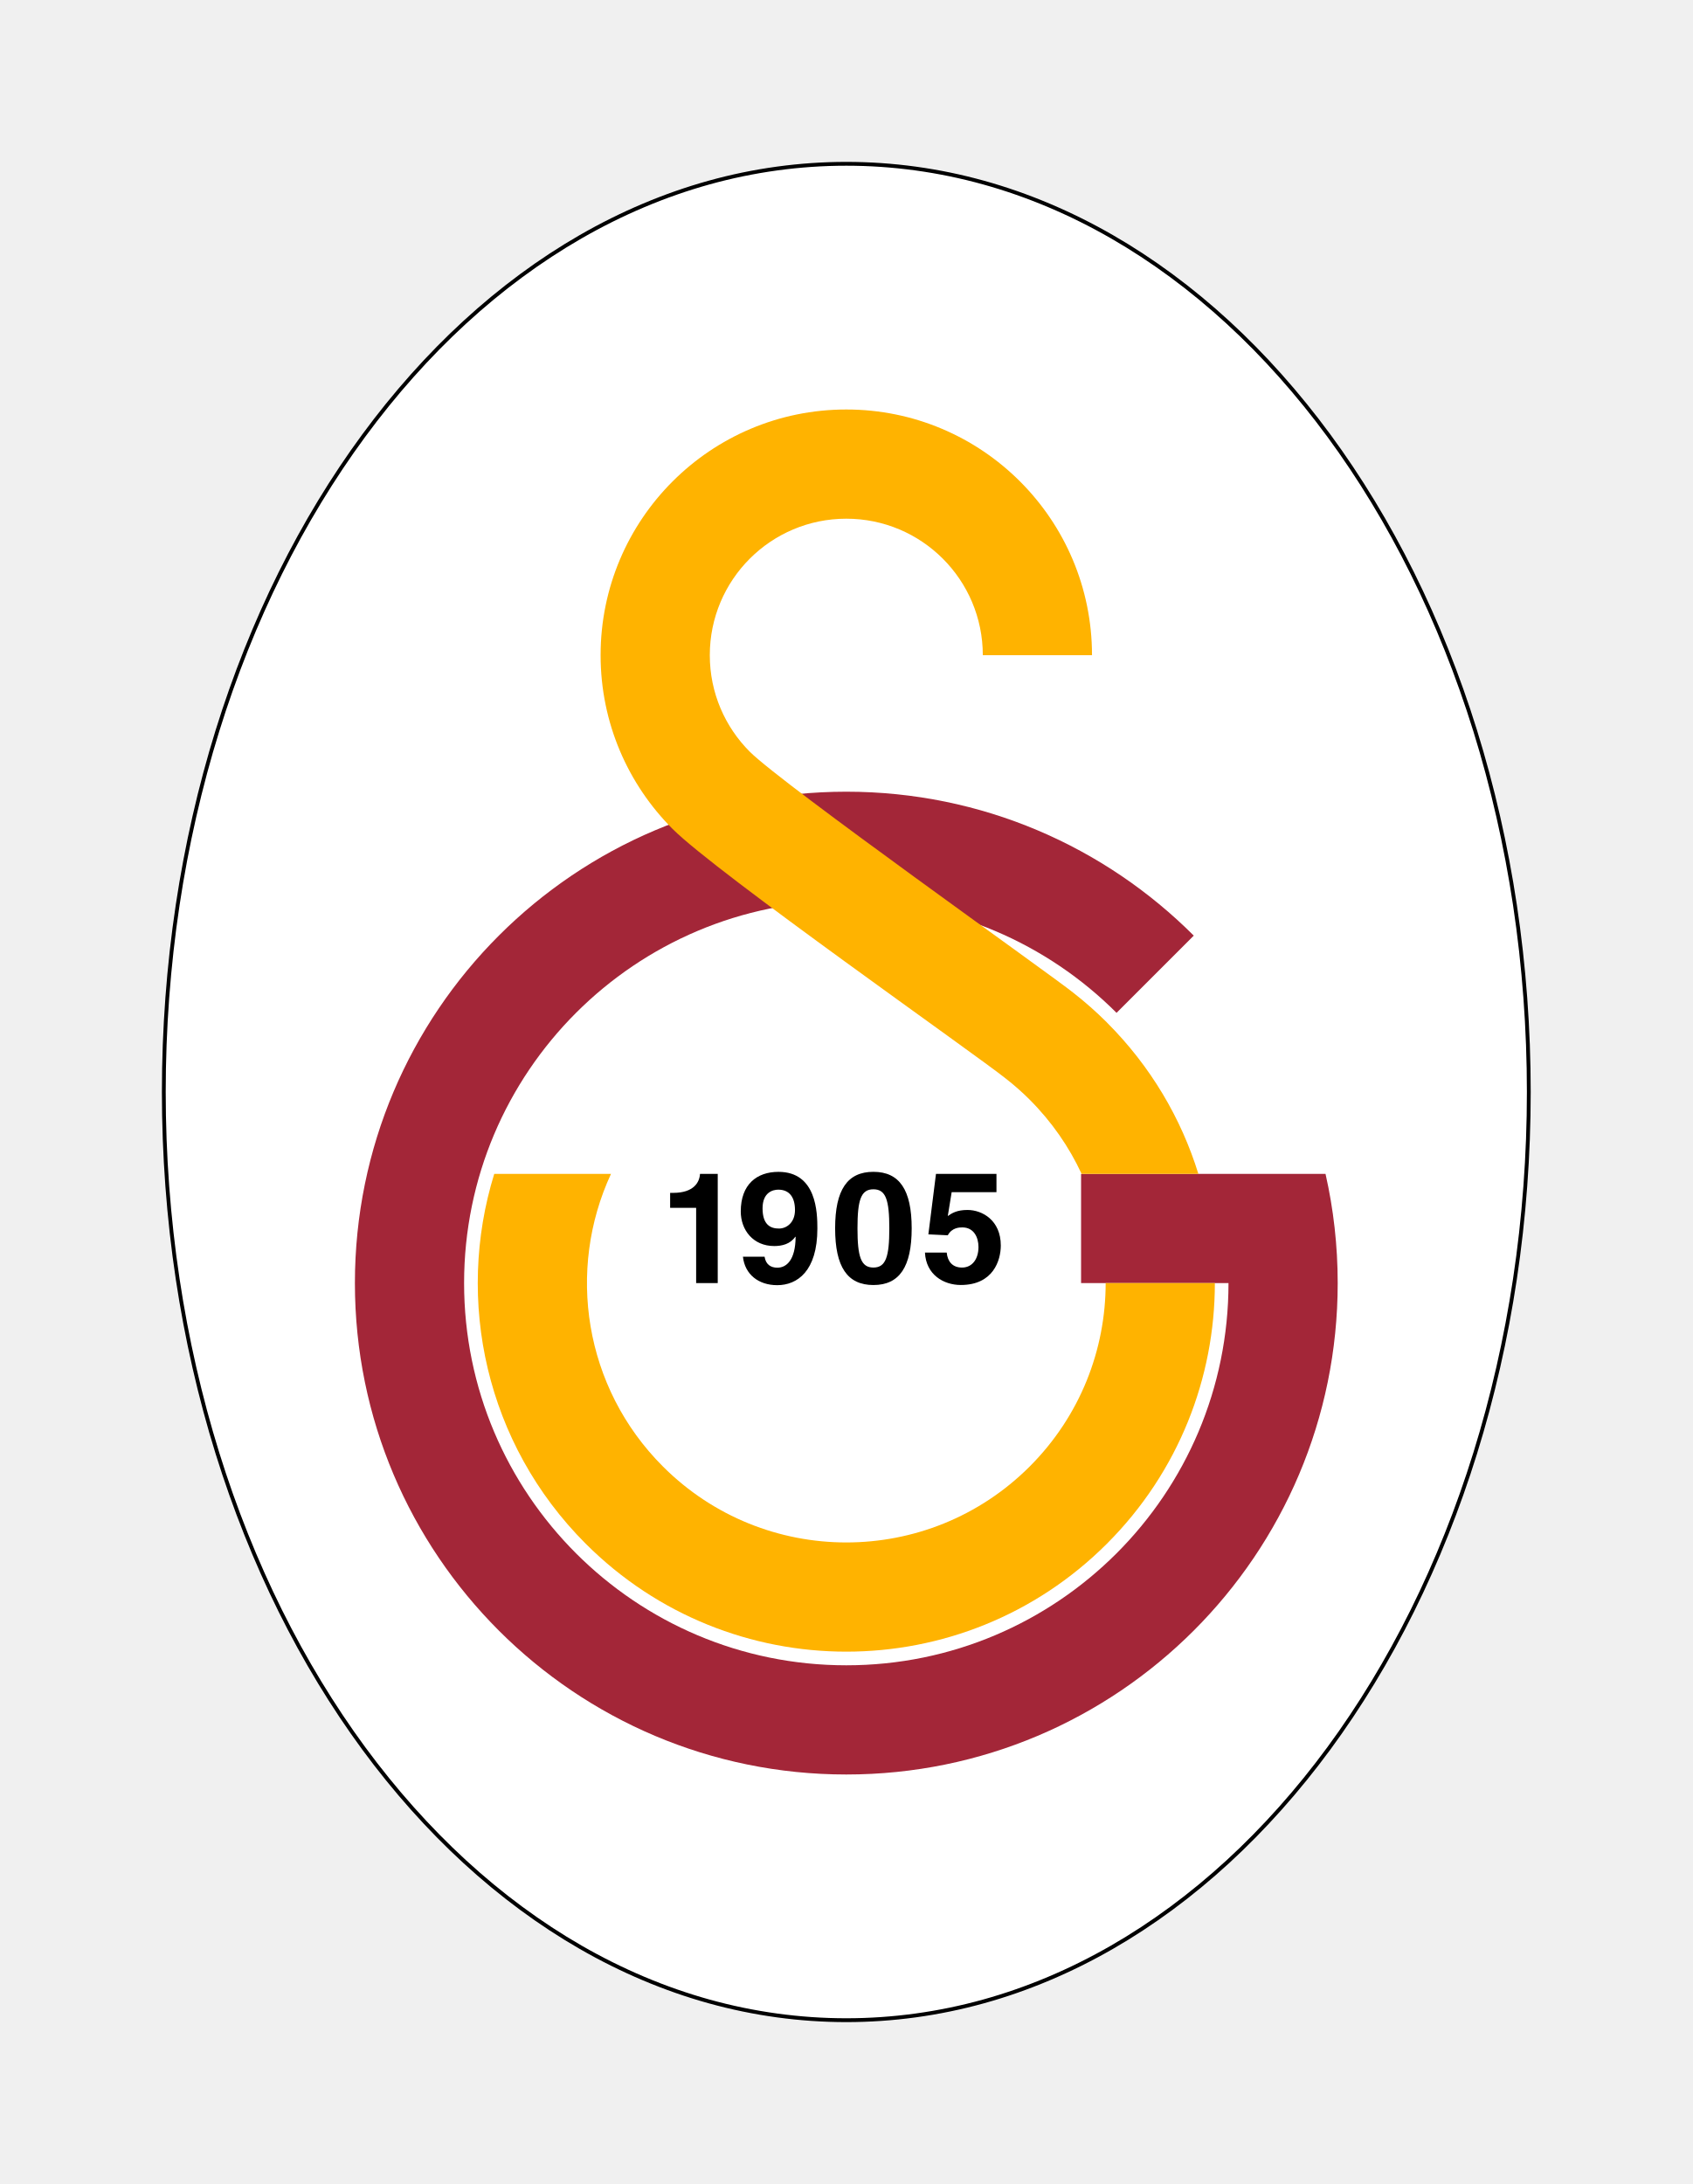
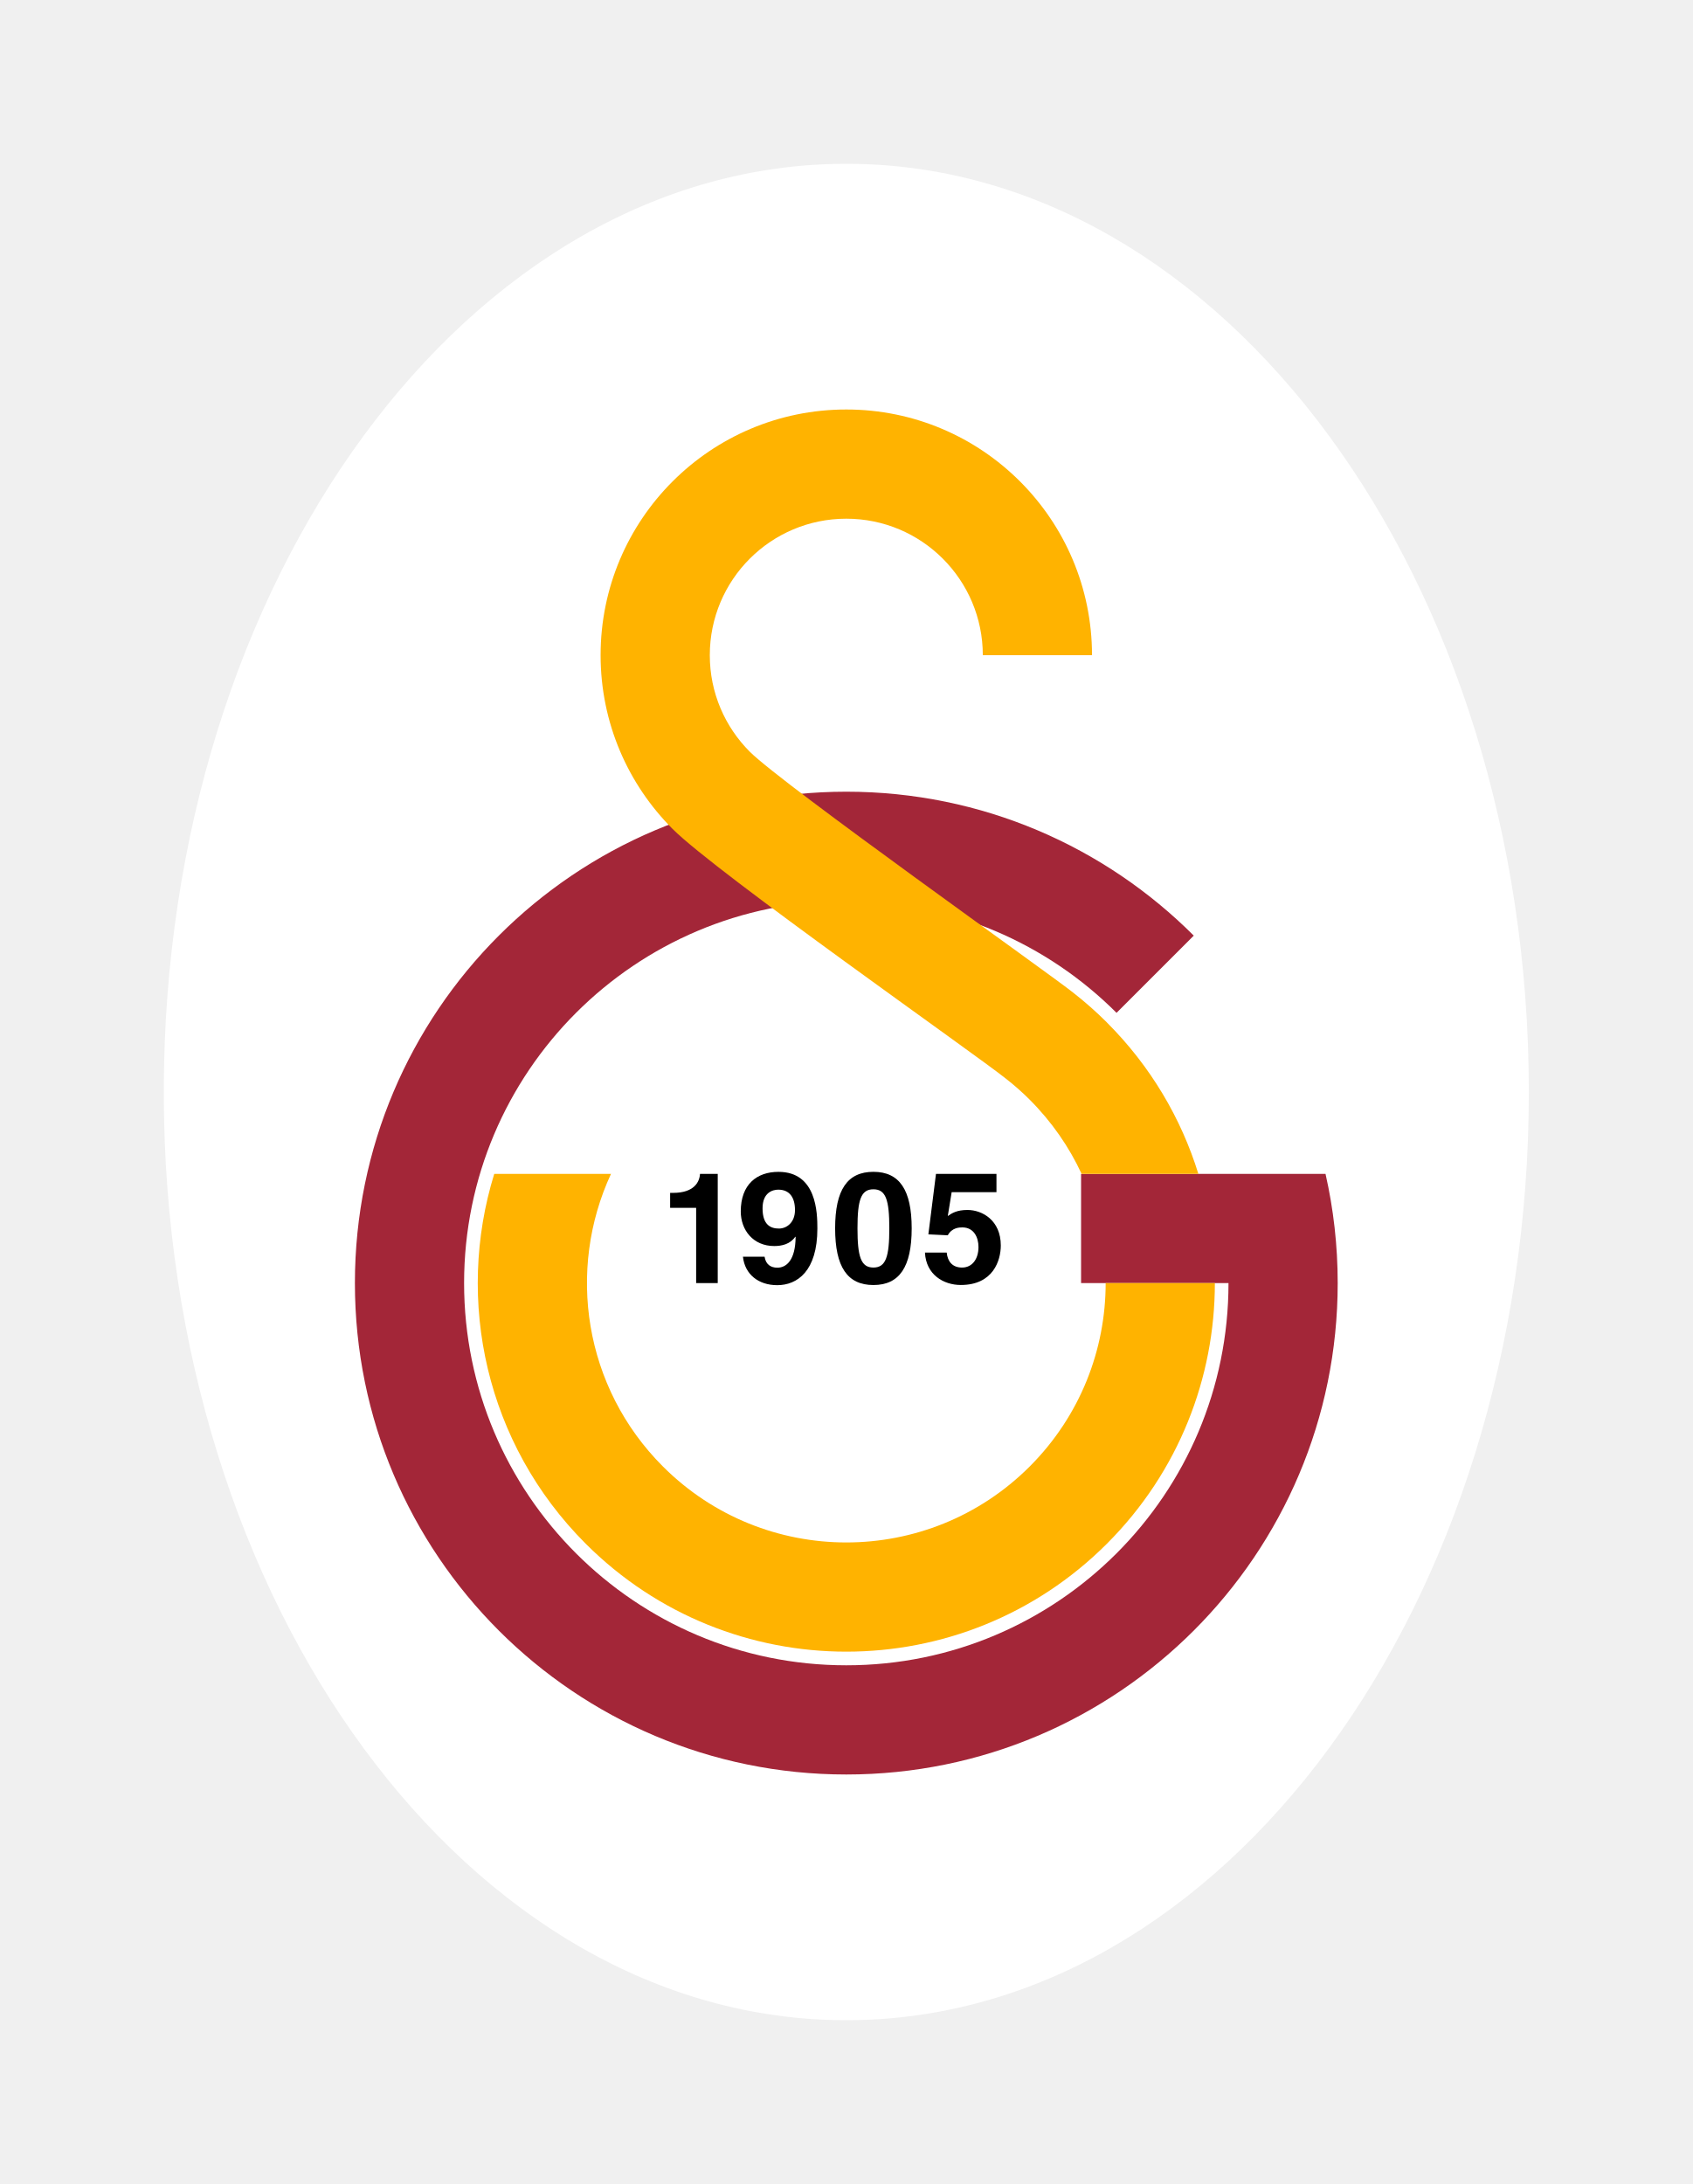
<svg xmlns="http://www.w3.org/2000/svg" id="Galatasaray_Logo_2026" width="1905" height="2458" viewBox="0 0 1905 2458" fill="none">
  <g clip-path="url(#bleed)">
    <path d="M952.5 2273.65C1376.74 2273.65 1720.65 1805.94 1720.65 1229C1720.65 652.056 1376.74 184.35 952.5 184.35C528.263 184.35 184.35 652.056 184.35 1229C184.35 1805.94 528.263 2273.65 952.5 2273.65Z" fill="white" />
-     <path d="M952.5 2275.8C900.19 2275.8 847.91 2268.63 797.12 2254.5C747.63 2240.73 698.95 2220.18 652.44 2193.42C606.79 2167.16 562.76 2134.66 521.58 2096.82C480.8 2059.36 442.46 2016.33 407.62 1968.95C372.79 1921.58 341.16 1869.45 313.63 1814.03C285.84 1758.08 261.97 1698.27 242.68 1636.26C223.04 1573.11 207.96 1507.03 197.85 1439.85C187.48 1370.92 182.22 1299.98 182.22 1229C182.22 1158.02 187.48 1087.08 197.85 1018.15C207.96 950.97 223.04 884.89 242.68 821.74C261.97 759.73 285.84 699.92 313.63 643.97C341.16 588.54 372.79 536.42 407.62 489.05C442.46 441.67 480.8 398.64 521.58 361.18C562.76 323.34 606.79 290.84 652.44 264.58C698.95 237.82 747.63 217.28 797.12 203.5C847.91 189.36 900.19 182.2 952.5 182.2C1004.81 182.2 1057.09 189.37 1107.88 203.5C1157.37 217.27 1206.05 237.82 1252.56 264.58C1298.21 290.84 1342.24 323.34 1383.42 361.18C1424.2 398.64 1462.54 441.67 1497.38 489.05C1532.21 536.42 1563.84 588.55 1591.37 643.97C1619.16 699.92 1643.03 759.73 1662.32 821.74C1681.96 884.89 1697.04 950.97 1707.15 1018.15C1717.52 1087.08 1722.78 1158.02 1722.78 1229C1722.78 1299.98 1717.52 1370.93 1707.15 1439.85C1697.04 1507.03 1681.96 1573.11 1662.32 1636.26C1643.03 1698.27 1619.16 1758.08 1591.37 1814.03C1563.84 1869.46 1532.21 1921.58 1497.38 1968.95C1462.54 2016.33 1424.2 2059.36 1383.42 2096.82C1342.24 2134.66 1298.21 2167.16 1252.56 2193.42C1206.05 2220.18 1157.37 2240.72 1107.88 2254.5C1057.09 2268.64 1004.81 2275.8 952.5 2275.8ZM952.5 186.5C900.58 186.5 848.69 193.61 798.27 207.64C749.12 221.32 700.78 241.73 654.58 268.3C609.2 294.4 565.43 326.71 524.48 364.33C483.91 401.61 445.75 444.42 411.07 491.58C376.38 538.75 344.89 590.66 317.47 645.87C289.78 701.62 265.99 761.21 246.78 823C227.2 885.94 212.17 951.81 202.09 1018.77C191.75 1087.49 186.51 1158.21 186.51 1228.98C186.51 1299.75 191.75 1370.48 202.09 1439.19C212.17 1506.16 227.2 1572.02 246.78 1634.96C266 1696.75 289.78 1756.35 317.47 1812.09C344.89 1867.3 376.39 1919.2 411.07 1966.38C445.75 2013.54 483.9 2056.35 524.48 2093.63C565.43 2131.25 609.2 2163.56 654.58 2189.67C700.78 2216.25 749.13 2236.66 798.27 2250.33C848.69 2264.36 900.58 2271.47 952.5 2271.47C1004.42 2271.47 1056.31 2264.36 1106.73 2250.33C1155.88 2236.65 1204.22 2216.24 1250.42 2189.67C1295.8 2163.57 1339.57 2131.26 1380.52 2093.63C1421.09 2056.35 1459.25 2013.54 1493.93 1966.38C1528.62 1919.21 1560.11 1867.3 1587.53 1812.09C1615.22 1756.34 1639.01 1696.75 1658.22 1634.96C1677.8 1572.02 1692.83 1506.15 1702.91 1439.19C1713.25 1370.47 1718.49 1299.75 1718.49 1228.98C1718.49 1158.21 1713.25 1087.48 1702.91 1018.77C1692.83 951.81 1677.8 885.94 1658.22 823C1639 761.21 1615.22 701.61 1587.53 645.87C1560.11 590.66 1528.61 538.75 1493.93 491.58C1459.25 444.42 1421.1 401.6 1380.52 364.33C1339.57 326.71 1295.8 294.4 1250.42 268.3C1204.22 241.72 1155.87 221.31 1106.73 207.64C1056.31 193.61 1004.42 186.5 952.5 186.5Z" fill="black" />
    <path d="M1505.56 1444.07C1505.56 1749.51 1257.95 1997.12 952.5 1997.12C647.05 1997.12 399.44 1749.51 399.44 1444.07C399.44 1138.63 647.05 891.02 952.5 891.02C1105.22 891.02 1243.49 952.92 1343.57 1053.01L1256.66 1139.91C1178.82 1062.07 1071.28 1013.92 952.49 1013.92C714.92 1013.92 522.33 1206.5 522.33 1444.07C522.33 1681.64 714.92 1874.22 952.49 1874.22C1190.06 1874.22 1382.65 1681.64 1382.65 1444.07H1216.73V1321.17H1491.85C1500.82 1360.7 1505.56 1401.83 1505.56 1444.07Z" fill="#A32638" />
    <path d="M754.23 1342.52H757.69C781.08 1342.52 787.32 1330.37 787.84 1321.17H807.8V1444.08H783.5V1359.37H754.22V1342.53L754.23 1342.52Z" fill="black" />
    <path d="M858.25 1359.93C858.25 1342.08 869.65 1338.92 875.97 1338.92C888.6 1338.92 894.74 1347.67 894.74 1361.85C894.74 1376.03 885.27 1382.68 876.67 1382.68C867.38 1382.68 858.25 1378.65 858.25 1359.92V1359.93ZM836.17 1414.37C838.27 1434.1 853.52 1446.41 874.75 1446.41C897.19 1446.41 919.94 1430.76 919.94 1382.68C919.94 1365.17 919.24 1318.87 876.16 1318.87C851.78 1318.87 833.72 1332.99 833.72 1363.43C833.72 1384.26 847.57 1402.37 871.42 1402.37C879.84 1402.37 889.49 1400.27 895.1 1391.83L895.45 1392.18C895.27 1418.2 885.1 1426.73 874.93 1426.73C867.39 1426.73 861.95 1423.08 860.55 1414.55V1414.37H836.18H836.17Z" fill="black" />
    <path d="M965.08 1382.45C965.08 1350.54 968.94 1338.5 982.99 1338.5C997.04 1338.5 1000.9 1350.54 1000.9 1382.45C1000.9 1414.36 997.03 1426.57 982.99 1426.57C968.94 1426.57 965.08 1414.36 965.08 1382.44V1382.45ZM939.92 1382.45C939.92 1425.88 953.72 1446.25 983 1446.25C1012.28 1446.25 1026.09 1425.88 1026.09 1382.46C1026.09 1339.04 1012.28 1318.84 983 1318.84C953.72 1318.84 939.92 1339.04 939.92 1382.45Z" fill="black" />
    <path d="M1066.71 1368.6C1071.25 1365.45 1076.83 1361.76 1088.87 1361.76C1105.45 1361.76 1126.38 1373.33 1126.38 1401.72C1126.38 1418.57 1117.83 1446.2 1081.37 1446.2C1061.99 1446.2 1042.24 1434.64 1041.02 1409.72H1065.49C1066.54 1419.8 1071.95 1426.58 1082.76 1426.58C1094.45 1426.58 1101.26 1416.68 1101.26 1403.47C1101.26 1392.52 1096.03 1381.4 1083.11 1381.4C1079.79 1381.4 1071.41 1381.58 1066.71 1390.26L1044.86 1389.22L1053.43 1321.17H1121.5V1341.75H1071.08L1066.72 1368.6H1066.71Z" fill="black" />
    <path d="M1244.4 1444.07C1244.4 1518.77 1215.9 1593.48 1158.91 1650.47C1044.92 1764.46 860.1 1764.46 746.11 1650.47C657.06 1561.42 637.57 1429.14 687.66 1321.18H556.25C512.25 1463.46 546.57 1624.75 659.2 1737.38C821.19 1899.37 1083.83 1899.37 1245.81 1737.38C1326.81 1656.39 1367.3 1550.23 1367.3 1444.07H1244.4Z" fill="#FFB300" />
    <path d="M1245.81 1150.77L1245.83 1150.73C1234.05 1138.98 1221.44 1127.81 1208 1117.3C1183.45 1097.35 881.14 883.29 843.87 846.02C816.07 818.22 798.87 779.81 798.87 737.39C798.87 652.55 867.65 583.77 952.5 583.77C1037.35 583.77 1106.13 652.55 1106.13 737.39H1229.03C1229.03 584.67 1105.22 460.87 952.5 460.87C799.78 460.87 675.97 584.67 675.97 737.39C675.97 813.75 706.92 882.88 756.96 932.92C806.6 982.57 1098.45 1186.86 1132.29 1214.11C1141.75 1221.5 1150.63 1229.37 1158.92 1237.64V1237.67C1183.84 1262.6 1203.32 1290.92 1217.34 1321.15H1348.75C1329.47 1258.81 1295.15 1200.11 1245.8 1150.76L1245.81 1150.77Z" fill="#FFB300" />
  </g>
  <defs>
    <clipPath id="bleed">
      <rect width="1905" height="2458" fill="white" />
    </clipPath>
  </defs>
</svg>
